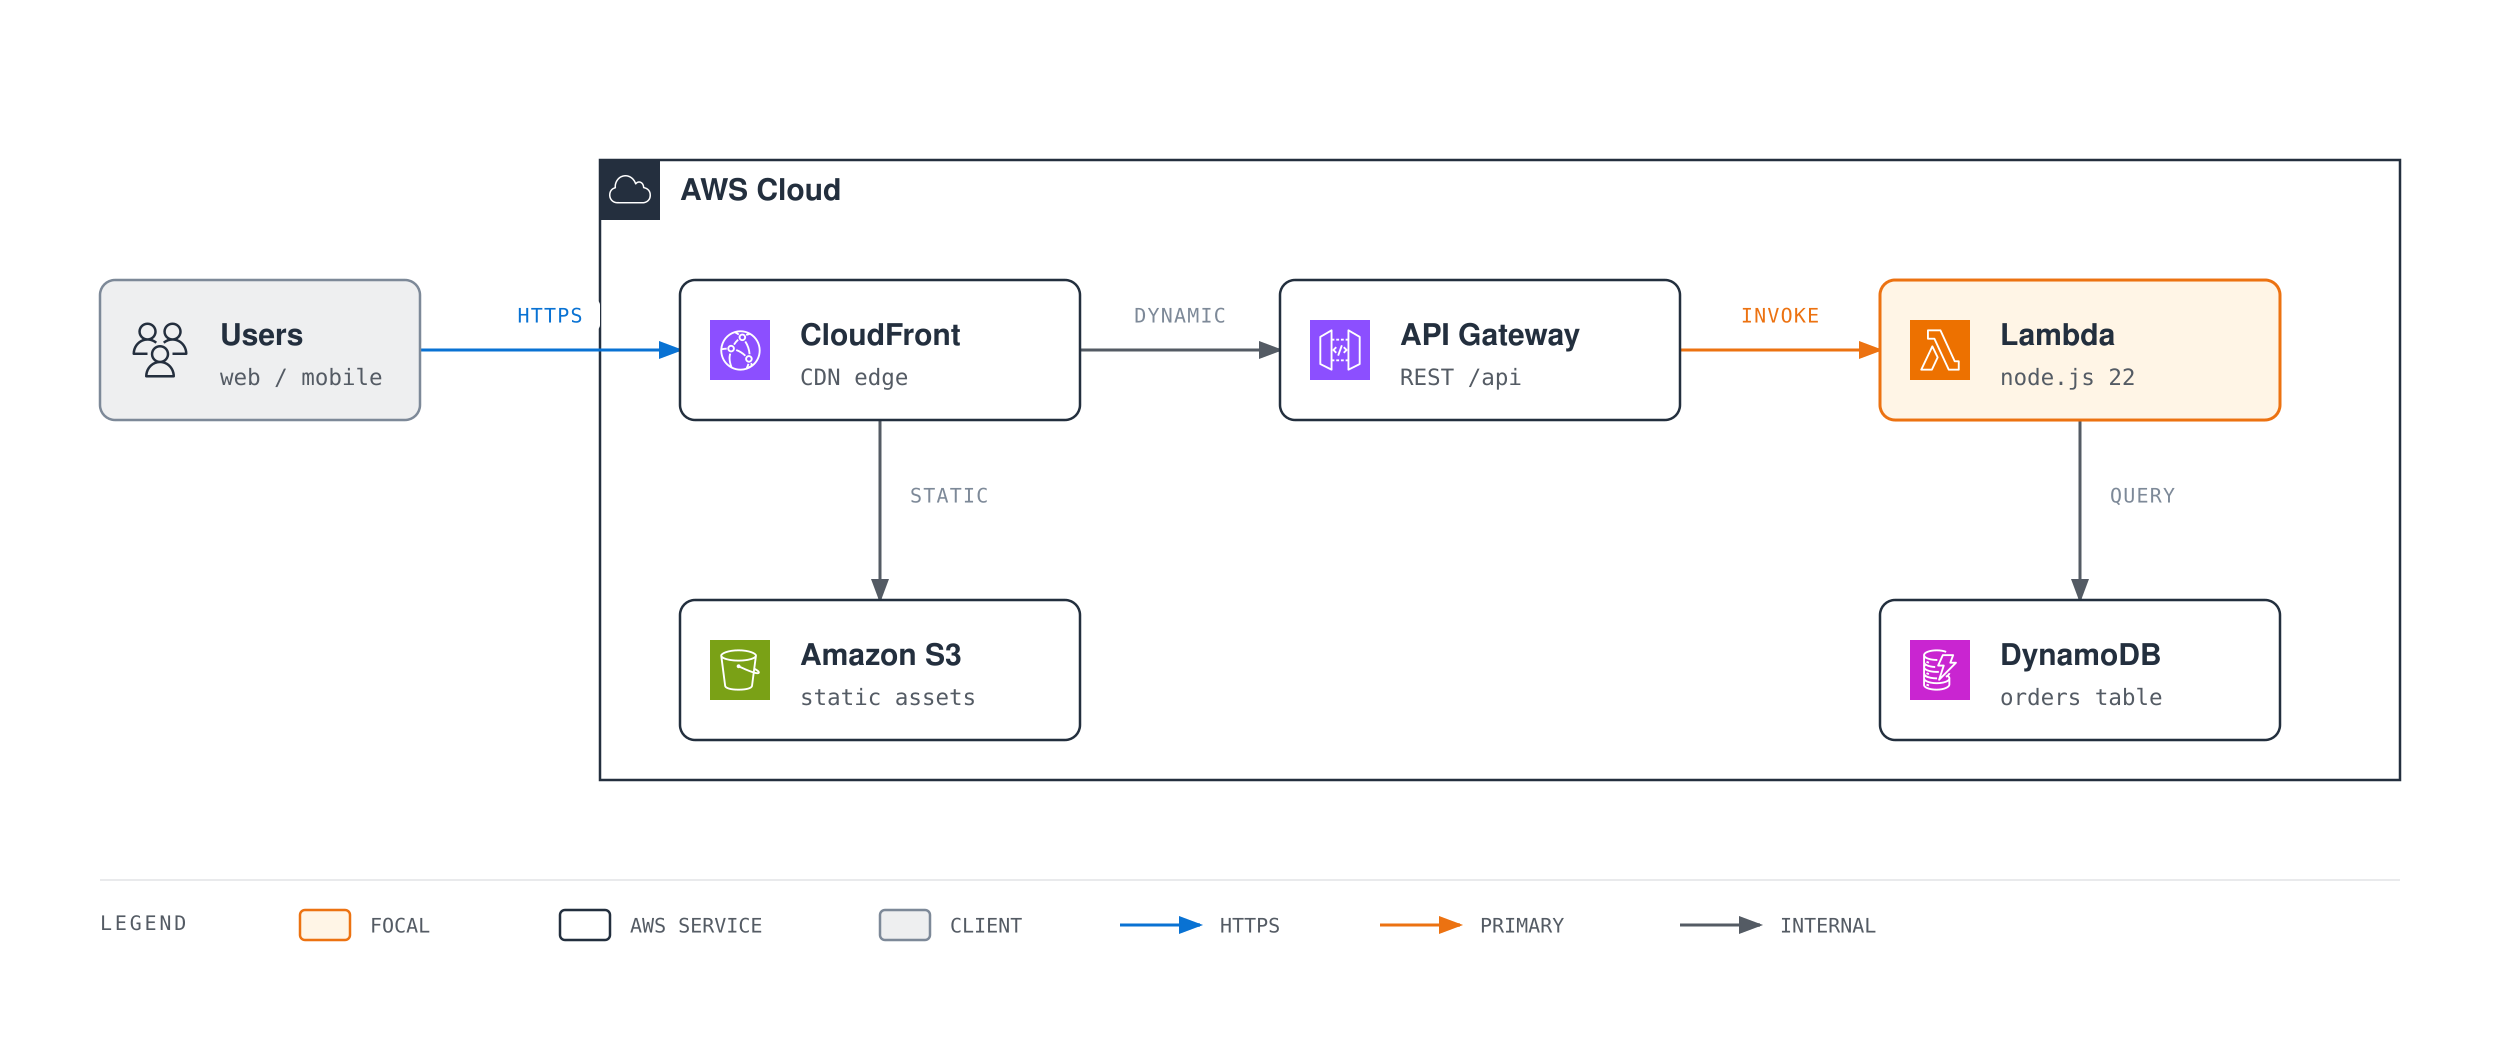
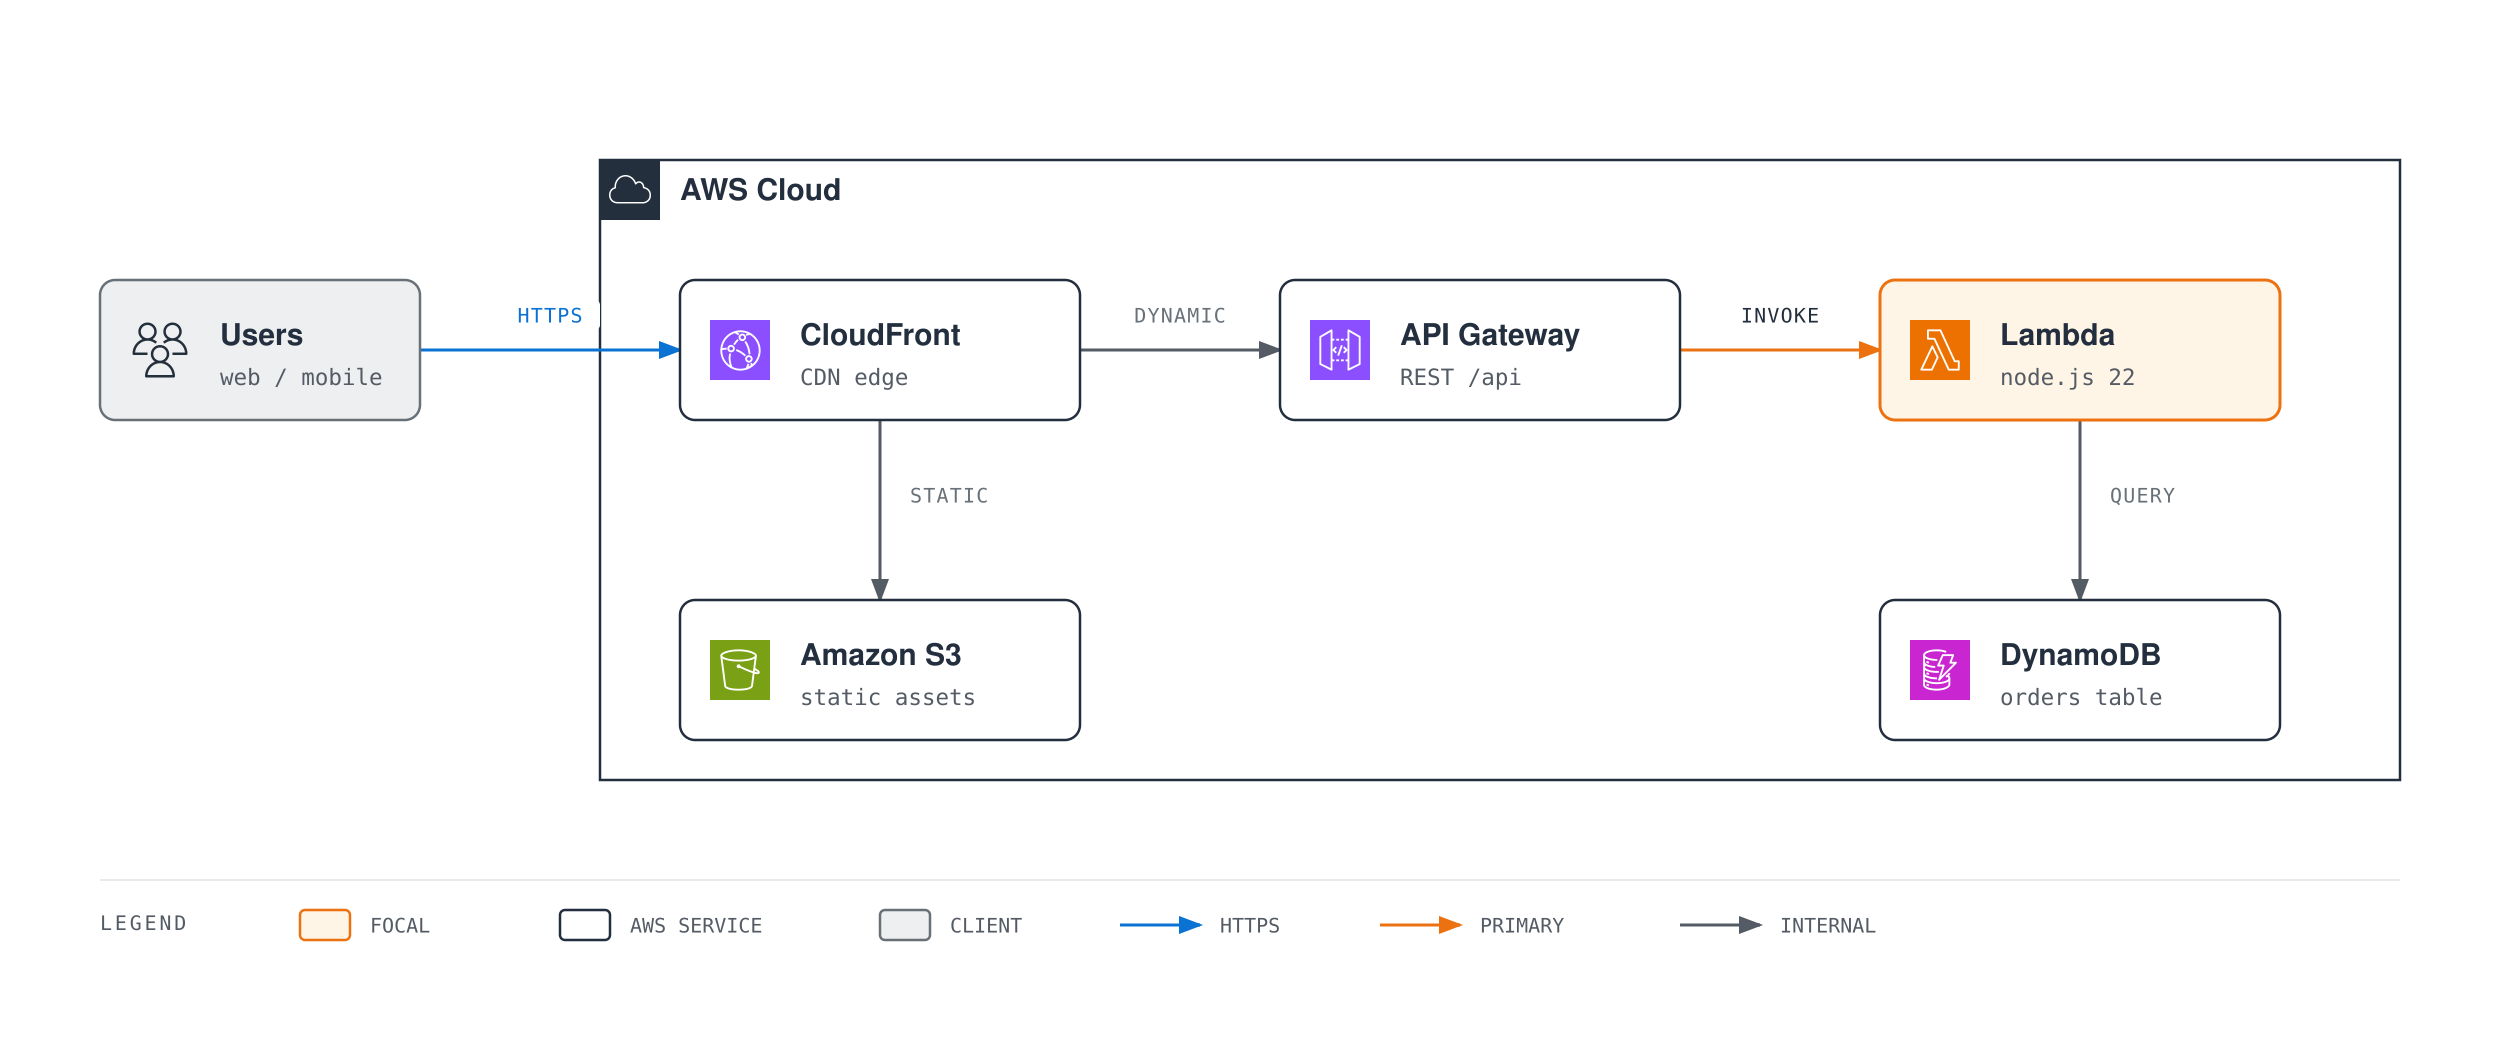
<svg xmlns="http://www.w3.org/2000/svg" viewBox="0 0 1000 416" role="img" aria-labelledby="serverless-web-title serverless-web-desc">
  <defs>
    <style>
          @font-face { font-family: 'Amazon Ember'; font-weight: 400; font-style: normal; src: local('Amazon Ember'), url('../../skills/aws-diagram-design/assets/fonts/woff2/AmazonEmber_W_Rg.woff2') format('woff2'); }
          @font-face { font-family: 'Amazon Ember'; font-weight: 600; font-style: normal; src: local('Amazon Ember Medium'), local('Amazon Ember'), url('../../skills/aws-diagram-design/assets/fonts/woff2/AmazonEmber_W_SBd.woff2') format('woff2'); }
          @font-face { font-family: 'Amazon Ember'; font-weight: 700; font-style: normal; src: local('Amazon Ember Bold'), local('Amazon Ember'), url('../../skills/aws-diagram-design/assets/fonts/woff2/AmazonEmber_W_Bd.woff2') format('woff2'); }
          @font-face { font-family: 'Amazon Ember Mono'; font-weight: 400; font-style: normal; src: local('Amazon Ember Mono'), url('../../skills/aws-diagram-design/assets/fonts/woff2/AmazonEmberMono_W_Rg.woff2') format('woff2'); }
          @font-face { font-family: 'Amazon Ember Mono'; font-weight: 700; font-style: normal; src: local('Amazon Ember Mono Bold'), local('Amazon Ember Mono'), url('../../skills/aws-diagram-design/assets/fonts/woff2/AmazonEmberMono_W_Bd.woff2') format('woff2'); }
        </style>
    <marker id="arrow" markerWidth="8" markerHeight="6" refX="7" refY="3" orient="auto">
      <polygon points="0 0, 8 3, 0 6" fill="#545B64" />
    </marker>
    <marker id="arrow-accent" markerWidth="8" markerHeight="6" refX="7" refY="3" orient="auto">
      <polygon points="0 0, 8 3, 0 6" fill="#EC7211" />
    </marker>
    <marker id="arrow-link" markerWidth="8" markerHeight="6" refX="7" refY="3" orient="auto">
      <polygon points="0 0, 8 3, 0 6" fill="#0972D3" />
    </marker>
  </defs>
  <rect width="100%" height="100%" fill="#ffffff" />
  <rect x="240" y="64" width="720" height="248" fill="none" stroke="#242F3E" stroke-width="1" />
  <g transform="translate(240,64) scale(0.6)" aria-hidden="true">
    <g stroke="none" stroke-width="1" fill="none" fill-rule="evenodd">
      <rect fill="#242F3E" x="0" y="0" width="40" height="40" />
      <path d="M28.993,27.995 L11.487,27.976 C9.121,27.974 7.154,26.129 7.012,23.775 C7.004,23.652 7,23.526 7,23.397 C7,20.299 9.091,19.287 10.337,18.959 C10.577,18.896 10.735,18.666 10.707,18.419 C10.676,18.149 10.659,17.875 10.659,17.596 C10.659,15.132 12.308,12.482 14.415,11.563 C15.359,11.15 16.232,10.986 17.023,10.986 C19.276,10.986 20.867,12.315 21.561,13.033 C22.329,13.826 22.927,14.838 23.34,16.042 C23.4,16.219 23.555,16.347 23.74,16.374 C23.918,16.401 24.109,16.323 24.219,16.171 C24.807,15.35 25.766,14.982 26.659,15.239 C27.782,15.56 28.516,16.727 28.62,18.307 C28.578,18.576 28.759,18.829 29.027,18.877 C30.222,19.089 33,19.957 33,23.44 C33,27.589 29.114,27.982 28.993,27.995 M29.594,17.974 C29.379,16.067 28.4,14.696 26.934,14.278 C25.899,13.982 24.811,14.245 23.989,14.95 C23.553,13.936 22.979,13.06 22.28,12.338 C20.023,10.005 16.933,9.372 14.014,10.646 C11.531,11.73 9.659,14.718 9.659,17.596 C9.659,17.77 9.665,17.943 9.676,18.114 C8.319,18.573 6,19.875 6,23.397 C6,23.549 6.004,23.696 6.014,23.838 C6.188,26.716 8.593,28.973 11.486,28.976 L29.034,28.993 C29.084,28.989 34,28.519 34,23.44 C34,19.502 31.003,18.314 29.594,17.974" fill="#FFFFFF" />
    </g>
  </g>
  <text x="272" y="80" fill="#232F3E" font-size="12" font-weight="600" font-family="'Amazon Ember', 'Helvetica Neue', Helvetica, Arial, sans-serif">AWS Cloud</text>
  <line x1="168" y1="140" x2="272" y2="140" stroke="#0972D3" stroke-width="1.2" marker-end="url(#arrow-link)" />
  <rect x="200" y="120" width="40" height="12" rx="2" fill="#ffffff" />
  <text x="220" y="129" fill="#0972D3" font-size="8" font-family="'Amazon Ember Mono', ui-monospace, monospace" text-anchor="middle" letter-spacing="0.06em">HTTPS</text>
  <line x1="432" y1="140" x2="512" y2="140" stroke="#545B64" stroke-width="1.2" marker-end="url(#arrow)" />
  <rect x="450" y="120" width="44" height="12" rx="2" fill="#ffffff" />
-   <text x="472" y="129" fill="#7D8998" font-size="8" font-family="'Amazon Ember Mono', ui-monospace, monospace" text-anchor="middle" letter-spacing="0.06em">DYNAMIC</text>
+   <text x="472" y="129" fill="#687078" font-size="8" font-family="'Amazon Ember Mono', ui-monospace, monospace" text-anchor="middle" letter-spacing="0.06em">DYNAMIC</text>
  <line x1="672" y1="140" x2="752" y2="140" stroke="#EC7211" stroke-width="1.2" marker-end="url(#arrow-accent)" />
  <rect x="690" y="120" width="44" height="12" rx="2" fill="#ffffff" />
-   <text x="712" y="129" fill="#EC7211" font-size="8" font-family="'Amazon Ember Mono', ui-monospace, monospace" text-anchor="middle" letter-spacing="0.06em">INVOKE</text>
+   <text x="712" y="129" fill="#232F3E" font-size="8" font-family="'Amazon Ember Mono', ui-monospace, monospace" text-anchor="middle" letter-spacing="0.06em">INVOKE</text>
  <line x1="352" y1="168" x2="352" y2="240" stroke="#545B64" stroke-width="1.2" marker-end="url(#arrow)" />
  <rect x="360" y="192" width="40" height="12" rx="2" fill="#ffffff" />
-   <text x="364" y="201" fill="#7D8998" font-size="8" font-family="'Amazon Ember Mono', ui-monospace, monospace" letter-spacing="0.06em">STATIC</text>
+   <text x="364" y="201" fill="#687078" font-size="8" font-family="'Amazon Ember Mono', ui-monospace, monospace" letter-spacing="0.06em">STATIC</text>
  <line x1="832" y1="168" x2="832" y2="240" stroke="#545B64" stroke-width="1.2" marker-end="url(#arrow)" />
  <rect x="840" y="192" width="40" height="12" rx="2" fill="#ffffff" />
-   <text x="844" y="201" fill="#7D8998" font-size="8" font-family="'Amazon Ember Mono', ui-monospace, monospace" letter-spacing="0.06em">QUERY</text>
+   <text x="844" y="201" fill="#687078" font-size="8" font-family="'Amazon Ember Mono', ui-monospace, monospace" letter-spacing="0.06em">QUERY</text>
  <rect x="40" y="112" width="128" height="56" rx="6" fill="#ffffff" />
-   <rect x="40" y="112" width="128" height="56" rx="6" fill="rgba(84,91,100,0.10)" stroke="#7D8998" stroke-width="1" />
+   <rect x="40" y="112" width="128" height="56" rx="6" fill="rgba(84,91,100,0.10)" stroke="#687078" stroke-width="1" />
  <g transform="translate(52,128) scale(0.5)" aria-hidden="true">
    <g stroke="none" stroke-width="1" fill="none" fill-rule="evenodd">
      <path d="M28.639,9.286 C28.639,6.371 31.052,4 34.019,4 C36.985,4 39.397,6.371 39.397,9.286 C39.397,12.201 36.985,14.572 34.019,14.572 C31.052,14.572 28.639,12.201 28.639,9.286 L28.639,9.286 Z M40.163,16.334 C39.516,15.932 38.833,15.6 38.128,15.333 C40.098,14.023 41.397,11.802 41.397,9.286 C41.397,5.269 38.087,2 34.019,2 C29.95,2 26.639,5.269 26.639,9.286 C26.639,11.796 27.932,14.014 29.895,15.325 C28.614,15.808 27.41,16.515 26.349,17.425 L27.652,18.943 C29.434,17.414 31.689,16.572 34,16.572 C35.802,16.572 37.569,17.077 39.109,18.033 C41.849,19.735 43.647,22.725 43.953,26 L34,26 L34,28 L45,28 C45.553,28 46,27.553 46,27 C46,22.657 43.764,18.57 40.163,16.334 L40.163,16.334 Z M8.639,9.286 C8.639,6.371 11.052,4 14.019,4 C16.985,4 19.397,6.371 19.397,9.286 C19.397,12.201 16.985,14.572 14.019,14.572 C11.052,14.572 8.639,12.201 8.639,9.286 L8.639,9.286 Z M14,26 L4.046,26 C4.53,20.717 8.81,16.572 14,16.572 C15.802,16.572 17.569,17.077 19.109,18.033 C19.541,18.302 19.958,18.608 20.349,18.943 L21.652,17.426 C21.184,17.024 20.684,16.657 20.163,16.334 C19.516,15.932 18.833,15.6 18.128,15.333 C20.098,14.023 21.397,11.802 21.397,9.286 C21.397,5.269 18.087,2 14.019,2 C9.95,2 6.639,5.269 6.639,9.286 C6.639,11.801 7.937,14.023 9.907,15.332 C5.302,17.071 2,21.638 2,27 C2,27.553 2.448,28 3,28 L14,28 L14,26 Z M14.046,44 C14.53,38.717 18.81,34.572 24,34.572 C25.802,34.572 27.569,35.077 29.109,36.033 C31.849,37.735 33.647,40.725 33.953,44 L14.046,44 Z M18.639,27.286 C18.639,24.371 21.052,22 24.019,22 C26.985,22 29.397,24.371 29.397,27.286 C29.397,30.201 26.985,32.572 24.019,32.572 C21.052,32.572 18.639,30.201 18.639,27.286 L18.639,27.286 Z M30.163,34.334 C29.516,33.932 28.833,33.6 28.128,33.333 C30.098,32.023 31.397,29.802 31.397,27.286 C31.397,23.269 28.087,20 24.019,20 C19.95,20 16.639,23.269 16.639,27.286 C16.639,29.801 17.937,32.023 19.907,33.332 C15.302,35.071 12,39.638 12,45 C12,45.553 12.448,46 13,46 L35,46 C35.553,46 36,45.553 36,45 C36,40.657 33.764,36.57 30.163,34.334 L30.163,34.334 Z" fill="#242F3E" />
    </g>
  </g>
  <text x="88" y="138" fill="#232F3E" font-size="12" font-weight="600" font-family="'Amazon Ember', 'Helvetica Neue', Helvetica, Arial, sans-serif">Users</text>
  <text x="88" y="154" fill="#545B64" font-size="9" font-family="'Amazon Ember Mono', ui-monospace, monospace">web / mobile</text>
  <rect x="272" y="112" width="160" height="56" rx="6" fill="#ffffff" />
  <rect x="272" y="112" width="160" height="56" rx="6" fill="#ffffff" stroke="#232F3E" stroke-width="1" />
  <g transform="translate(284,128) scale(0.375)" aria-hidden="true">
    <g stroke="none" stroke-width="1" fill="none" fill-rule="evenodd">
      <g fill="#8C4FFF">
        <rect x="0" y="0" width="64" height="64" />
      </g>
      <path d="M41.5,43.5 C40.397,43.5 39.5,42.603 39.5,41.5 C39.5,40.397 40.397,39.5 41.5,39.5 C42.603,39.5 43.5,40.397 43.5,41.5 C43.5,42.603 42.603,43.5 41.5,43.5 L41.5,43.5 Z M41.5,37.5 C39.294,37.5 37.5,39.294 37.5,41.5 C37.5,43.706 39.294,45.5 41.5,45.5 C43.706,45.5 45.5,43.706 45.5,41.5 C45.5,39.294 43.706,37.5 41.5,37.5 L41.5,37.5 Z M22.5,32.5 C21.397,32.5 20.5,31.603 20.5,30.5 C20.5,29.397 21.397,28.5 22.5,28.5 C23.603,28.5 24.5,29.397 24.5,30.5 C24.5,31.603 23.603,32.5 22.5,32.5 L22.5,32.5 Z M22.5,26.5 C20.294,26.5 18.5,28.294 18.5,30.5 C18.5,32.706 20.294,34.5 22.5,34.5 C24.706,34.5 26.5,32.706 26.5,30.5 C26.5,28.294 24.706,26.5 22.5,26.5 L22.5,26.5 Z M45.389,47.124 C45.168,46.607 44.936,46.094 44.685,45.591 L42.896,46.486 C43.17,47.035 43.42,47.599 43.656,48.165 C42.82,48.762 41.943,49.288 41.028,49.74 C41.384,48.865 41.694,47.975 41.974,47.012 L40.054,46.454 C39.564,48.134 38.985,49.581 38.184,51.133 C36.357,51.698 34.452,52 32.5,52 C29.465,52 26.567,51.314 23.871,49.976 C22.503,46.615 21.838,43.534 21.838,40.559 C21.838,39.267 22.063,38.196 22.322,36.956 C22.386,36.652 22.45,36.343 22.514,36.024 L20.551,35.638 C20.49,35.949 20.427,36.25 20.365,36.545 C20.094,37.838 19.838,39.06 19.838,40.559 C19.838,43.074 20.274,45.644 21.154,48.354 C16.072,44.724 13,38.854 13,32.5 C13,32.389 13.01,32.273 13.012,32.161 C14.642,31.799 16.123,31.614 17.854,31.571 L17.804,29.572 C16.169,29.612 14.694,29.779 13.163,30.084 C14.081,22.683 19.212,16.394 26.323,14.019 C27.873,14.818 29.02,15.524 30.135,16.37 L31.344,14.776 C30.646,14.248 29.934,13.771 29.146,13.299 C30.244,13.108 31.363,13 32.5,13 C35.032,13 37.532,13.494 39.849,14.439 C39.342,14.593 38.82,14.763 38.243,14.971 L38.923,16.852 C40.316,16.349 41.408,16.04 42.571,15.821 C48.399,19.341 52,25.667 52,32.5 C52,38.156 49.605,43.416 45.389,47.124 L45.389,47.124 Z M43.008,13.749 C39.826,11.95 36.192,11 32.5,11 C30.392,11 28.324,11.301 26.357,11.895 C17.723,14.464 11.568,22.23 11.045,31.196 C11.01,31.625 11,32.062 11,32.5 C11,40.444 15.352,47.707 22.354,51.455 C25.459,53.12 28.968,54 32.5,54 C34.892,54 37.229,53.61 39.437,52.843 C41.684,52.086 43.773,50.963 45.646,49.507 C50.955,45.399 54,39.2 54,32.5 C54,24.732 49.787,17.546 43.008,13.749 L43.008,13.749 Z M38.384,37.411 L37.003,38.858 C34.022,36.015 31.047,34.146 27.637,32.975 L28.287,31.083 C31.979,32.351 35.188,34.362 38.384,37.411 L38.384,37.411 Z M38.444,22.364 C41.282,26.692 42.88,31.444 43.193,36.488 L41.197,36.612 C40.905,31.919 39.417,27.495 36.772,23.46 L38.444,22.364 Z M26.451,26.797 L24.773,25.708 C26.316,23.332 27.639,21.758 29.336,20.278 L30.65,21.786 C29.103,23.135 27.886,24.587 26.451,26.797 L26.451,26.797 Z M34.5,16.5 C35.603,16.5 36.5,17.397 36.5,18.5 C36.5,19.603 35.603,20.5 34.5,20.5 C33.397,20.5 32.5,19.603 32.5,18.5 C32.5,17.397 33.397,16.5 34.5,16.5 L34.5,16.5 Z M34.5,22.5 C36.706,22.5 38.5,20.706 38.5,18.5 C38.5,16.294 36.706,14.5 34.5,14.5 C32.294,14.5 30.5,16.294 30.5,18.5 C30.5,20.706 32.294,22.5 34.5,22.5 L34.5,22.5 Z" fill="#FFFFFF" />
    </g>
  </g>
  <text x="320" y="138" fill="#232F3E" font-size="12" font-weight="600" font-family="'Amazon Ember', 'Helvetica Neue', Helvetica, Arial, sans-serif">CloudFront</text>
  <text x="320" y="154" fill="#545B64" font-size="9" font-family="'Amazon Ember Mono', ui-monospace, monospace">CDN edge</text>
  <rect x="512" y="112" width="160" height="56" rx="6" fill="#ffffff" />
  <rect x="512" y="112" width="160" height="56" rx="6" fill="#ffffff" stroke="#232F3E" stroke-width="1" />
  <g transform="translate(524,128) scale(0.375)" aria-hidden="true">
    <g>
      <g>
        <rect width="64" height="64" fill="#8C4FFF" />
      </g>
      <g>
        <path fill-rule="evenodd" clip-rule="evenodd" d="M28 44H31V42H28V44ZM33 44H36V42H33V44ZM28 22H31V20H28V22ZM33 22H36V20H33V22ZM22 12.741L12 18.574V46.382L22 51.382V12.741ZM24 20H26V22H24V42H26V44H24V53C24 53.347 23.82 53.668 23.525 53.851C23.365 53.95 23.183 54 23 54C22.847 54 22.694 53.965 22.553 53.895L10.553 47.895C10.214 47.725 10 47.379 10 47V18C10 17.645 10.188 17.315 10.496 17.136L22.496 10.136C22.805 9.956 23.188 9.955 23.498 10.133C23.809 10.311 24 10.642 24 11V20ZM52 18.574L42 12.741V51.382L52 46.382V18.574ZM54 18V47C54 47.379 53.786 47.725 53.447 47.895L41.447 53.895C41.306 53.965 41.153 54 41 54C40.817 54 40.635 53.95 40.475 53.851C40.18 53.668 40 53.347 40 53V44H38V42H40V22H38V20H40V11C40 10.642 40.191 10.311 40.502 10.133C40.812 9.956 41.195 9.956 41.504 10.136L53.504 17.136C53.812 17.315 54 17.645 54 18ZM34.939 27.342L33.061 26.658L29.061 37.658L30.939 38.342L34.939 27.342ZM39.707 32.707C40.098 32.316 40.098 31.684 39.707 31.293L36.707 28.293L35.293 29.707L37.586 32L35.293 34.293L36.707 35.707L39.707 32.707ZM27.293 35.707L24.293 32.707C23.902 32.316 23.902 31.684 24.293 31.293L27.293 28.293L28.707 29.707L26.414 32L28.707 34.293L27.293 35.707Z" fill="white" />
      </g>
    </g>
  </g>
  <text x="560" y="138" fill="#232F3E" font-size="12" font-weight="600" font-family="'Amazon Ember', 'Helvetica Neue', Helvetica, Arial, sans-serif">API Gateway</text>
  <text x="560" y="154" fill="#545B64" font-size="9" font-family="'Amazon Ember Mono', ui-monospace, monospace">REST /api</text>
  <rect x="752" y="112" width="160" height="56" rx="6" fill="#ffffff" />
  <rect x="752" y="112" width="160" height="56" rx="6" fill="rgba(255,153,0,0.10)" stroke="#EC7211" stroke-width="1.2" />
  <g transform="translate(764,128) scale(0.375)" aria-hidden="true">
    <g stroke="none" stroke-width="1" fill="none" fill-rule="evenodd">
      <g fill="#ED7100">
        <rect x="0" y="0" width="64" height="64" />
      </g>
      <path d="M22.679,52 L13.574,52 L23.838,30.41 L28.4,39.861 L22.679,52 Z M24.727,27.667 C24.561,27.321 24.212,27.103 23.831,27.103 L23.828,27.103 C23.445,27.104 23.097,27.325 22.932,27.672 L11.097,52.569 C10.95,52.879 10.971,53.243 11.154,53.534 C11.335,53.824 11.654,54 11.996,54 L23.31,54 C23.695,54 24.045,53.777 24.21,53.428 L30.404,40.284 C30.533,40.01 30.532,39.692 30.399,39.42 L24.727,27.667 Z M51.008,52 L41.986,52 L26.955,19.578 C26.791,19.226 26.439,19 26.052,19 L20.128,19 L20.135,12 L31.815,12 L46.775,44.42 C46.938,44.774 47.291,45 47.679,45 L51.008,45 L51.008,52 Z M52.004,43 L48.314,43 L33.354,10.58 C33.191,10.226 32.838,10 32.451,10 L19.14,10 C18.591,10 18.145,10.447 18.144,10.999 L18.136,19.999 C18.136,20.265 18.241,20.519 18.427,20.707 C18.614,20.895 18.867,21 19.131,21 L25.417,21 L40.448,53.422 C40.611,53.774 40.963,54 41.35,54 L52.004,54 C52.555,54 53,53.552 53,53 L53,44 C53,43.448 52.555,43 52.004,43 L52.004,43 Z" fill="#FFFFFF" />
    </g>
  </g>
  <text x="800" y="138" fill="#232F3E" font-size="12" font-weight="600" font-family="'Amazon Ember', 'Helvetica Neue', Helvetica, Arial, sans-serif">Lambda</text>
  <text x="800" y="154" fill="#545B64" font-size="9" font-family="'Amazon Ember Mono', ui-monospace, monospace">node.js 22</text>
  <rect x="272" y="240" width="160" height="56" rx="6" fill="#ffffff" />
  <rect x="272" y="240" width="160" height="56" rx="6" fill="#ffffff" stroke="#232F3E" stroke-width="1" />
  <g transform="translate(284,256) scale(0.375)" aria-hidden="true">
    <g stroke="none" stroke-width="1" fill="none" fill-rule="evenodd">
      <g fill="#7AA116">
        <rect x="0" y="0" width="64" height="64" />
      </g>
      <g transform="translate(10.9998, 10.0002)" fill="#FFFFFF">
        <path d="M36.759,23.948 L36.993,22.131 C39.166,23.385 39.842,24.121 40.037,24.424 C39.713,24.485 38.832,24.509 36.759,23.948 L36.759,23.948 Z M19.5,11 C9.125,11 2.382,8.488 2,6.696 L2,6.511 C2.349,5.392 8.14,2 19.5,2 C30.84,2 36.632,5.381 37,6.505 L37,6.616 C36.724,8.446 29.961,11 19.5,11 L19.5,11 Z M34.818,23.362 C30.053,21.797 23.912,18.979 21.594,17.888 C21.535,16.786 20.628,15.906 19.512,15.906 C18.358,15.906 17.418,16.845 17.418,18 C17.418,19.154 18.358,20.094 19.512,20.094 C19.969,20.094 20.389,19.942 20.733,19.693 C23.132,20.822 29.619,23.798 34.558,25.38 L32.837,38.724 C32.583,40.352 27.919,42 19.497,42 C11.072,42 6.405,40.352 6.155,38.751 L2.435,9.814 C5.945,11.915 12.749,13 19.5,13 C26.25,13 33.054,11.915 36.565,9.815 L34.818,23.362 Z M39,6.5 C39,3.431 30.661,0 19.5,0 C8.339,0 -3.55271368e-15,3.431 -3.55271368e-15,6.5 L-3.55271368e-15,7.043 L4.174,39.033 C4.875,43.516 15.123,44 19.497,44 C23.869,44 34.113,43.516 34.818,39.007 L36.501,25.947 C37.778,26.279 38.812,26.456 39.616,26.455 C40.606,26.455 41.273,26.203 41.697,25.697 C42.047,25.281 42.185,24.756 42.085,24.221 C41.857,23 40.403,21.712 37.37,20.044 L37.27,19.989 L39,7.044 L39,6.5 Z" />
      </g>
    </g>
  </g>
  <text x="320" y="266" fill="#232F3E" font-size="12" font-weight="600" font-family="'Amazon Ember', 'Helvetica Neue', Helvetica, Arial, sans-serif">Amazon S3</text>
  <text x="320" y="282" fill="#545B64" font-size="9" font-family="'Amazon Ember Mono', ui-monospace, monospace">static assets</text>
  <rect x="752" y="240" width="160" height="56" rx="6" fill="#ffffff" />
  <rect x="752" y="240" width="160" height="56" rx="6" fill="#ffffff" stroke="#232F3E" stroke-width="1" />
  <g transform="translate(764,256) scale(0.375)" aria-hidden="true">
    <g stroke="none" stroke-width="1" fill="none" fill-rule="evenodd">
      <g fill="#C925D1">
        <rect x="0" y="0" width="64" height="64" />
      </g>
      <path d="M46.586,25.249 L43.001,25.249 C42.673,25.249 42.366,25.087 42.179,24.815 C41.992,24.542 41.949,24.194 42.065,23.884 L44.558,17.162 L35.645,17.162 L31.554,26.26 L36.001,26.26 C36.322,26.26 36.624,26.416 36.813,26.681 C37,26.944 37.052,27.282 36.949,27.59 L33.289,38.691 L46.586,25.249 Z M49.707,24.953 L31.708,43.149 C31.516,43.344 31.259,43.445 31.001,43.445 C30.819,43.445 30.638,43.396 30.476,43.295 C30.081,43.048 29.905,42.56 30.053,42.115 L34.613,28.282 L30.001,28.282 C29.661,28.282 29.345,28.107 29.16,27.819 C28.977,27.529 28.95,27.166 29.091,26.853 L34.091,15.733 C34.253,15.372 34.608,15.14 35.001,15.14 L46.001,15.14 C46.329,15.14 46.636,15.303 46.823,15.575 C47.01,15.848 47.053,16.196 46.938,16.506 L44.444,23.227 L49,23.227 C49.404,23.227 49.77,23.474 49.924,23.851 C50.079,24.229 49.993,24.664 49.707,24.953 L49.707,24.953 Z M41.001,44.22 C38.291,46.106 33.314,47.102 28.533,47.102 C23.717,47.102 18.696,46.093 16,44.178 L16.001,47.994 C16.001,49.658 20.769,51.978 28.533,51.978 C36.028,51.978 41.001,49.276 41.001,47.489 L41.001,44.22 Z M43.065,40.95 C43.065,41.137 43.033,41.317 43.001,41.496 L43.001,47.489 C43.001,51.08 36.511,54 28.533,54 C21.63,54 14.662,52.111 14.06,48.5 L14.001,48.5 L14,43.445 L14,30.304 L14,16.151 L14.001,16.151 C14.001,12.155 21.488,10 28.533,10 C32.474,10 36.263,10.64 38.93,11.756 L38.164,13.624 C35.732,12.605 32.221,12.022 28.533,12.022 C20.769,12.022 16.001,14.427 16.001,16.151 C16.001,17.876 20.769,20.281 28.533,20.281 C28.728,20.281 28.932,20.282 29.129,20.274 L29.207,22.293 C28.982,22.303 28.758,22.303 28.533,22.303 C23.716,22.303 18.696,21.294 16,19.379 L16,23.737 L16.001,23.737 L16.001,23.754 C16.006,24.284 16.49,24.897 17.365,25.474 C19.347,26.762 22.915,27.642 26.904,27.825 L26.813,29.845 C22.687,29.655 19.063,28.776 16.727,27.429 C16.417,27.727 16.001,28.485 16.001,28.896 C16.001,30.62 20.769,33.025 28.533,33.025 C29.271,33.025 29.998,33 30.695,32.95 L30.836,34.967 C30.092,35.021 29.317,35.047 28.533,35.047 C23.716,35.047 18.696,34.038 16,32.123 L16,35.793 L16.001,35.793 C16.006,36.34 16.49,36.953 17.365,37.53 C19.633,39.004 23.914,39.923 28.533,39.923 L28.863,39.923 L28.863,41.945 L28.533,41.945 C23.755,41.945 18.673,40.937 16.001,39.402 C15.679,39.7 16.001,40.413 16.001,40.95 C16.001,42.675 20.769,45.08 28.533,45.08 C36.298,45.08 41.065,42.675 41.065,40.95 C41.065,40.341 40.466,39.776 39.973,39.412 C39.564,39.659 39.114,39.895 38.601,40.111 L37.833,38.244 C38.364,38.021 38.823,37.781 39.197,37.533 C40.298,36.799 41.001,35.754 41.001,35.358 L43.001,35.358 C43.001,36.298 42.38,37.305 41.584,38.133 C42.776,39.173 43.065,40.211 43.065,40.95 L43.065,40.95 Z M17.142,48.389 C17.933,48.797 18.858,49.161 19.894,49.469 L20.458,47.529 C19.542,47.257 18.732,46.94 18.052,46.588 L17.142,48.389 Z M19.894,37.339 L20.458,35.4 C19.542,35.127 18.732,34.81 18.052,34.458 L17.142,36.258 C17.933,36.667 18.858,37.03 19.894,37.339 L19.894,37.339 Z M17.142,24.128 L18.052,22.328 C18.732,22.68 19.542,22.996 20.458,23.269 L19.894,25.209 C18.858,24.901 17.933,24.537 17.142,24.128 L17.142,24.128 Z" fill="#FFFFFF" />
    </g>
  </g>
  <text x="800" y="266" fill="#232F3E" font-size="12" font-weight="600" font-family="'Amazon Ember', 'Helvetica Neue', Helvetica, Arial, sans-serif">DynamoDB</text>
  <text x="800" y="282" fill="#545B64" font-size="9" font-family="'Amazon Ember Mono', ui-monospace, monospace">orders table</text>
  <line x1="40" y1="352" x2="960" y2="352" stroke="rgba(35,47,62,0.10)" stroke-width="0.8" />
  <text x="40" y="372" fill="#545B64" font-size="8" font-family="'Amazon Ember Mono', ui-monospace, monospace" letter-spacing="0.14em">LEGEND</text>
  <rect x="120" y="364" width="20" height="12" rx="2" fill="rgba(255,153,0,0.10)" stroke="#EC7211" stroke-width="1" />
  <text x="148" y="373" fill="#545B64" font-size="8" font-family="'Amazon Ember Mono', ui-monospace, monospace">FOCAL</text>
  <rect x="224" y="364" width="20" height="12" rx="2" fill="#ffffff" stroke="#232F3E" stroke-width="1" />
  <text x="252" y="373" fill="#545B64" font-size="8" font-family="'Amazon Ember Mono', ui-monospace, monospace">AWS SERVICE</text>
-   <rect x="352" y="364" width="20" height="12" rx="2" fill="rgba(84,91,100,0.10)" stroke="#7D8998" stroke-width="1" />
+   <rect x="352" y="364" width="20" height="12" rx="2" fill="rgba(84,91,100,0.10)" stroke="#687078" stroke-width="1" />
  <text x="380" y="373" fill="#545B64" font-size="8" font-family="'Amazon Ember Mono', ui-monospace, monospace">CLIENT</text>
  <line x1="448" y1="370" x2="480" y2="370" stroke="#0972D3" stroke-width="1.2" marker-end="url(#arrow-link)" />
  <text x="488" y="373" fill="#545B64" font-size="8" font-family="'Amazon Ember Mono', ui-monospace, monospace">HTTPS</text>
  <line x1="552" y1="370" x2="584" y2="370" stroke="#EC7211" stroke-width="1.2" marker-end="url(#arrow-accent)" />
  <text x="592" y="373" fill="#545B64" font-size="8" font-family="'Amazon Ember Mono', ui-monospace, monospace">PRIMARY</text>
  <line x1="672" y1="370" x2="704" y2="370" stroke="#545B64" stroke-width="1.2" marker-end="url(#arrow)" />
  <text x="712" y="373" fill="#545B64" font-size="8" font-family="'Amazon Ember Mono', ui-monospace, monospace">INTERNAL</text>
</svg>
